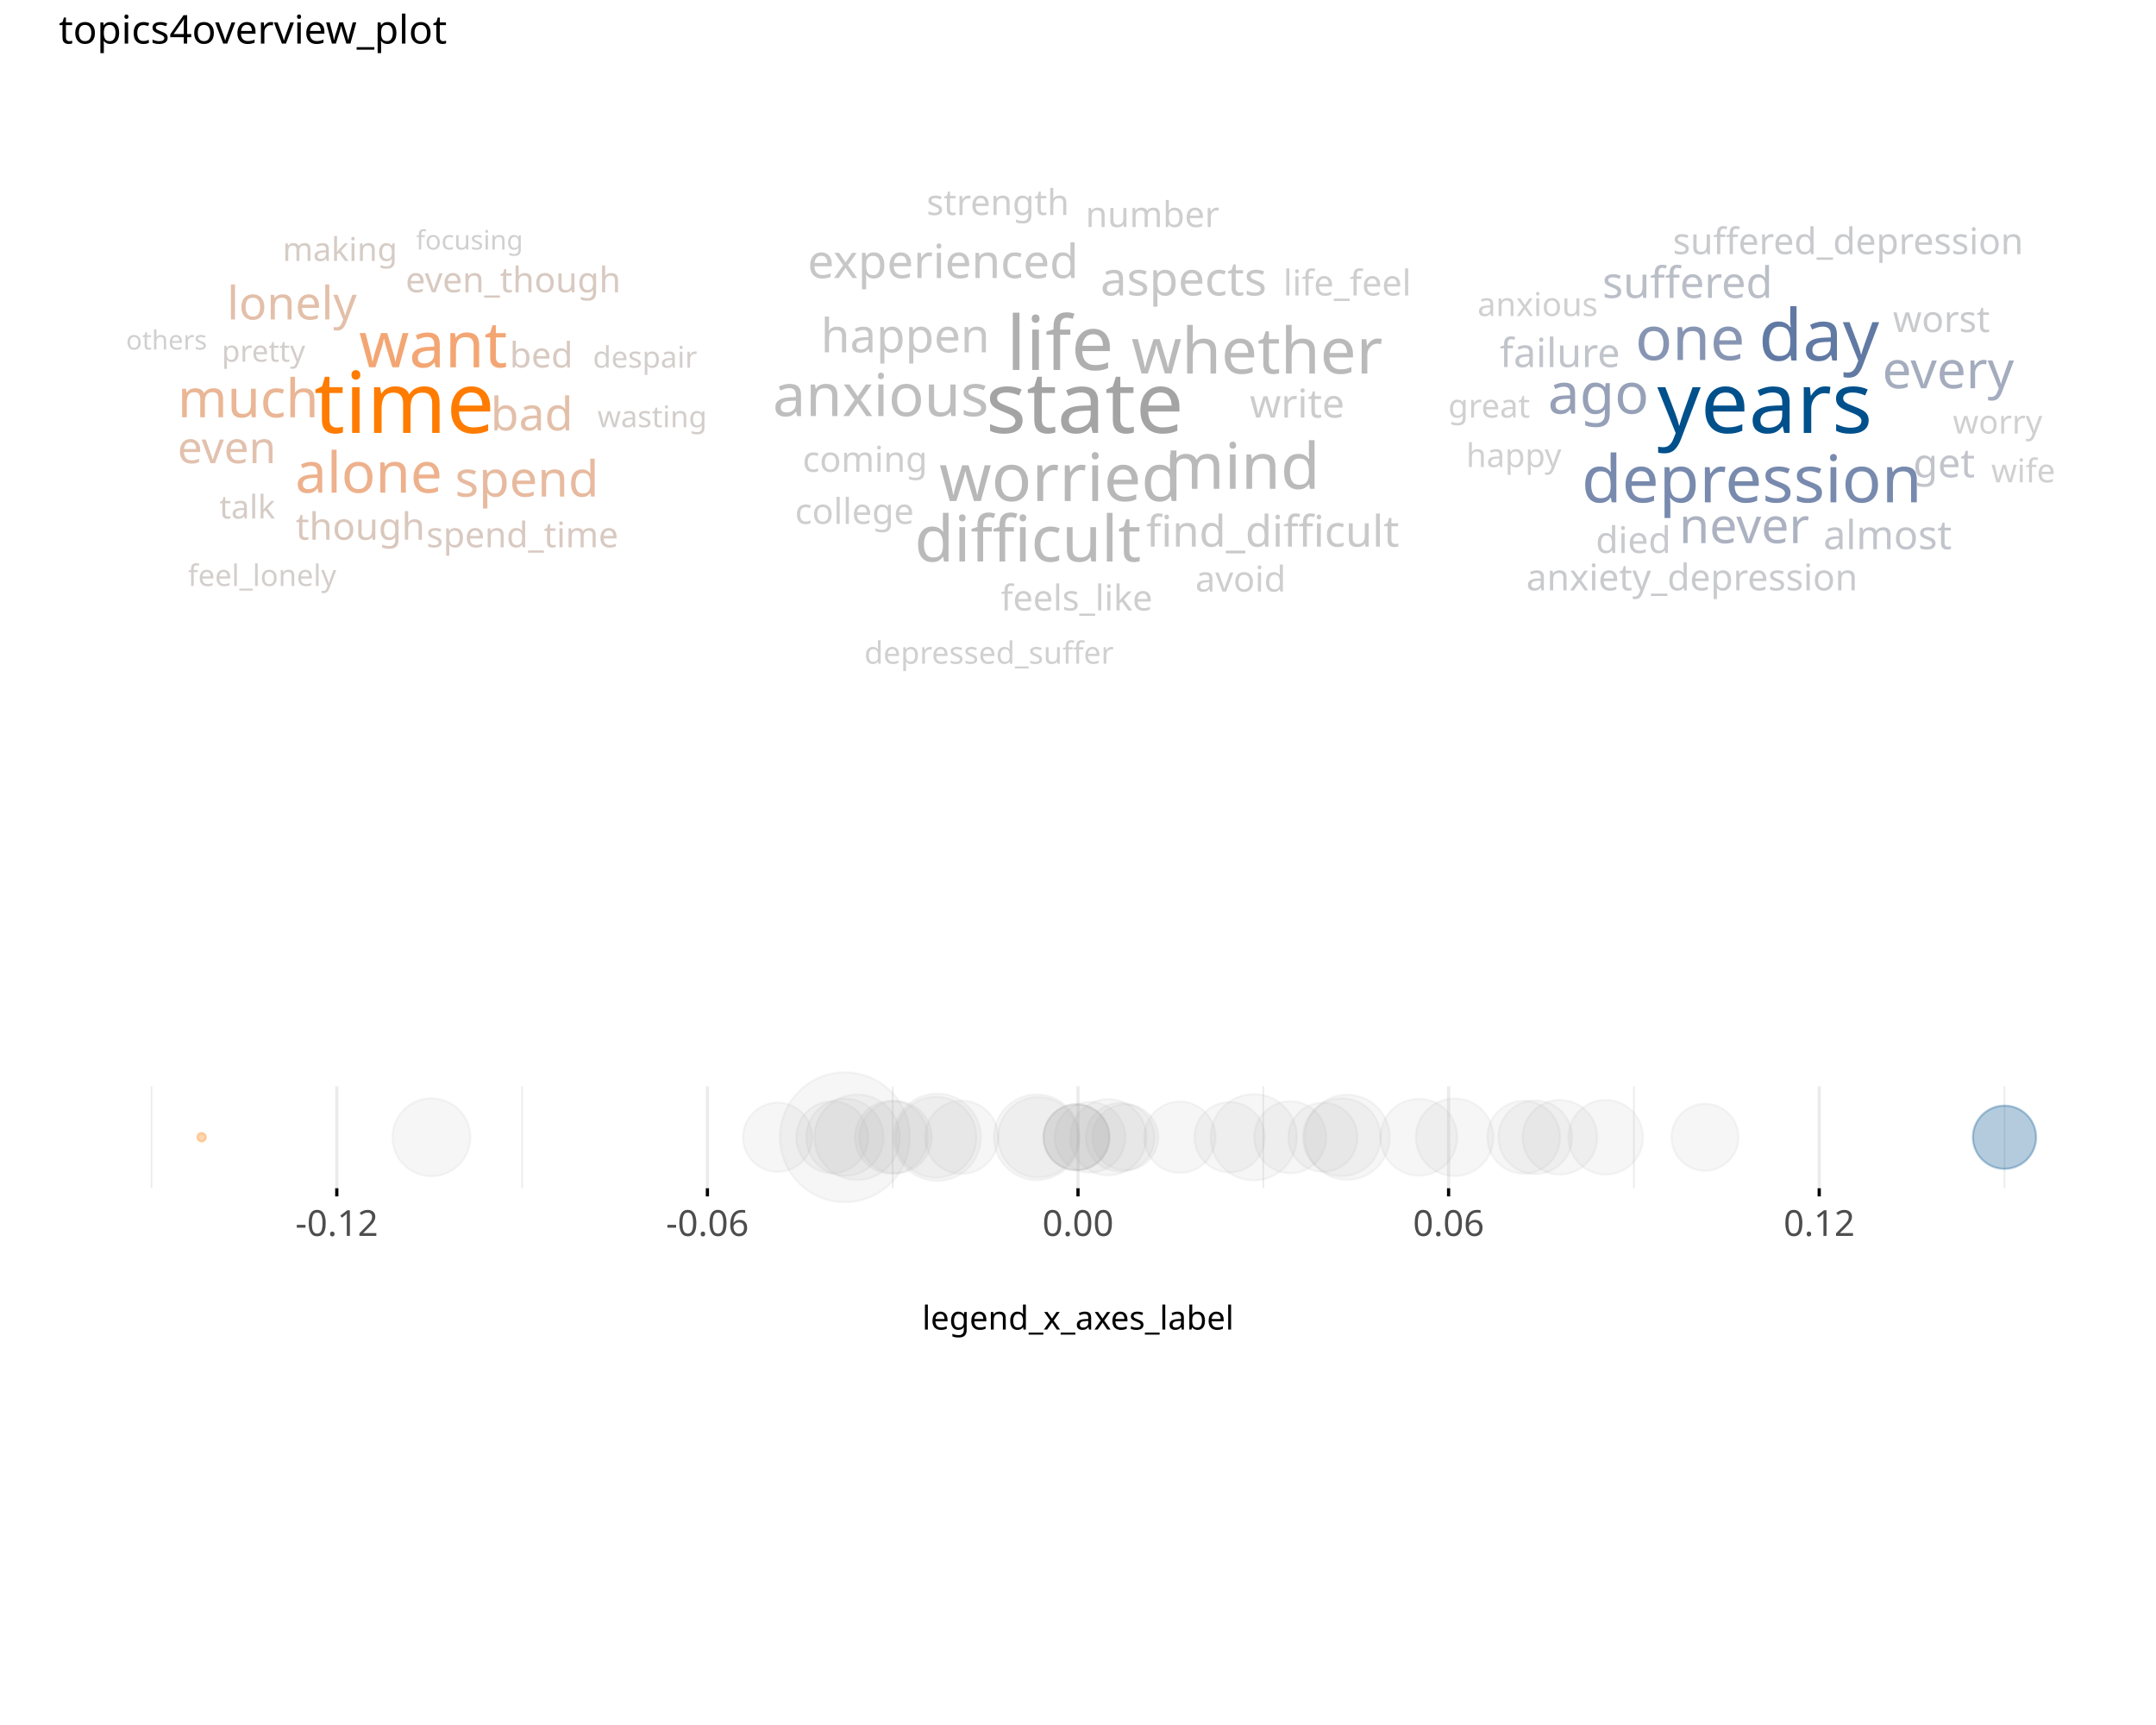
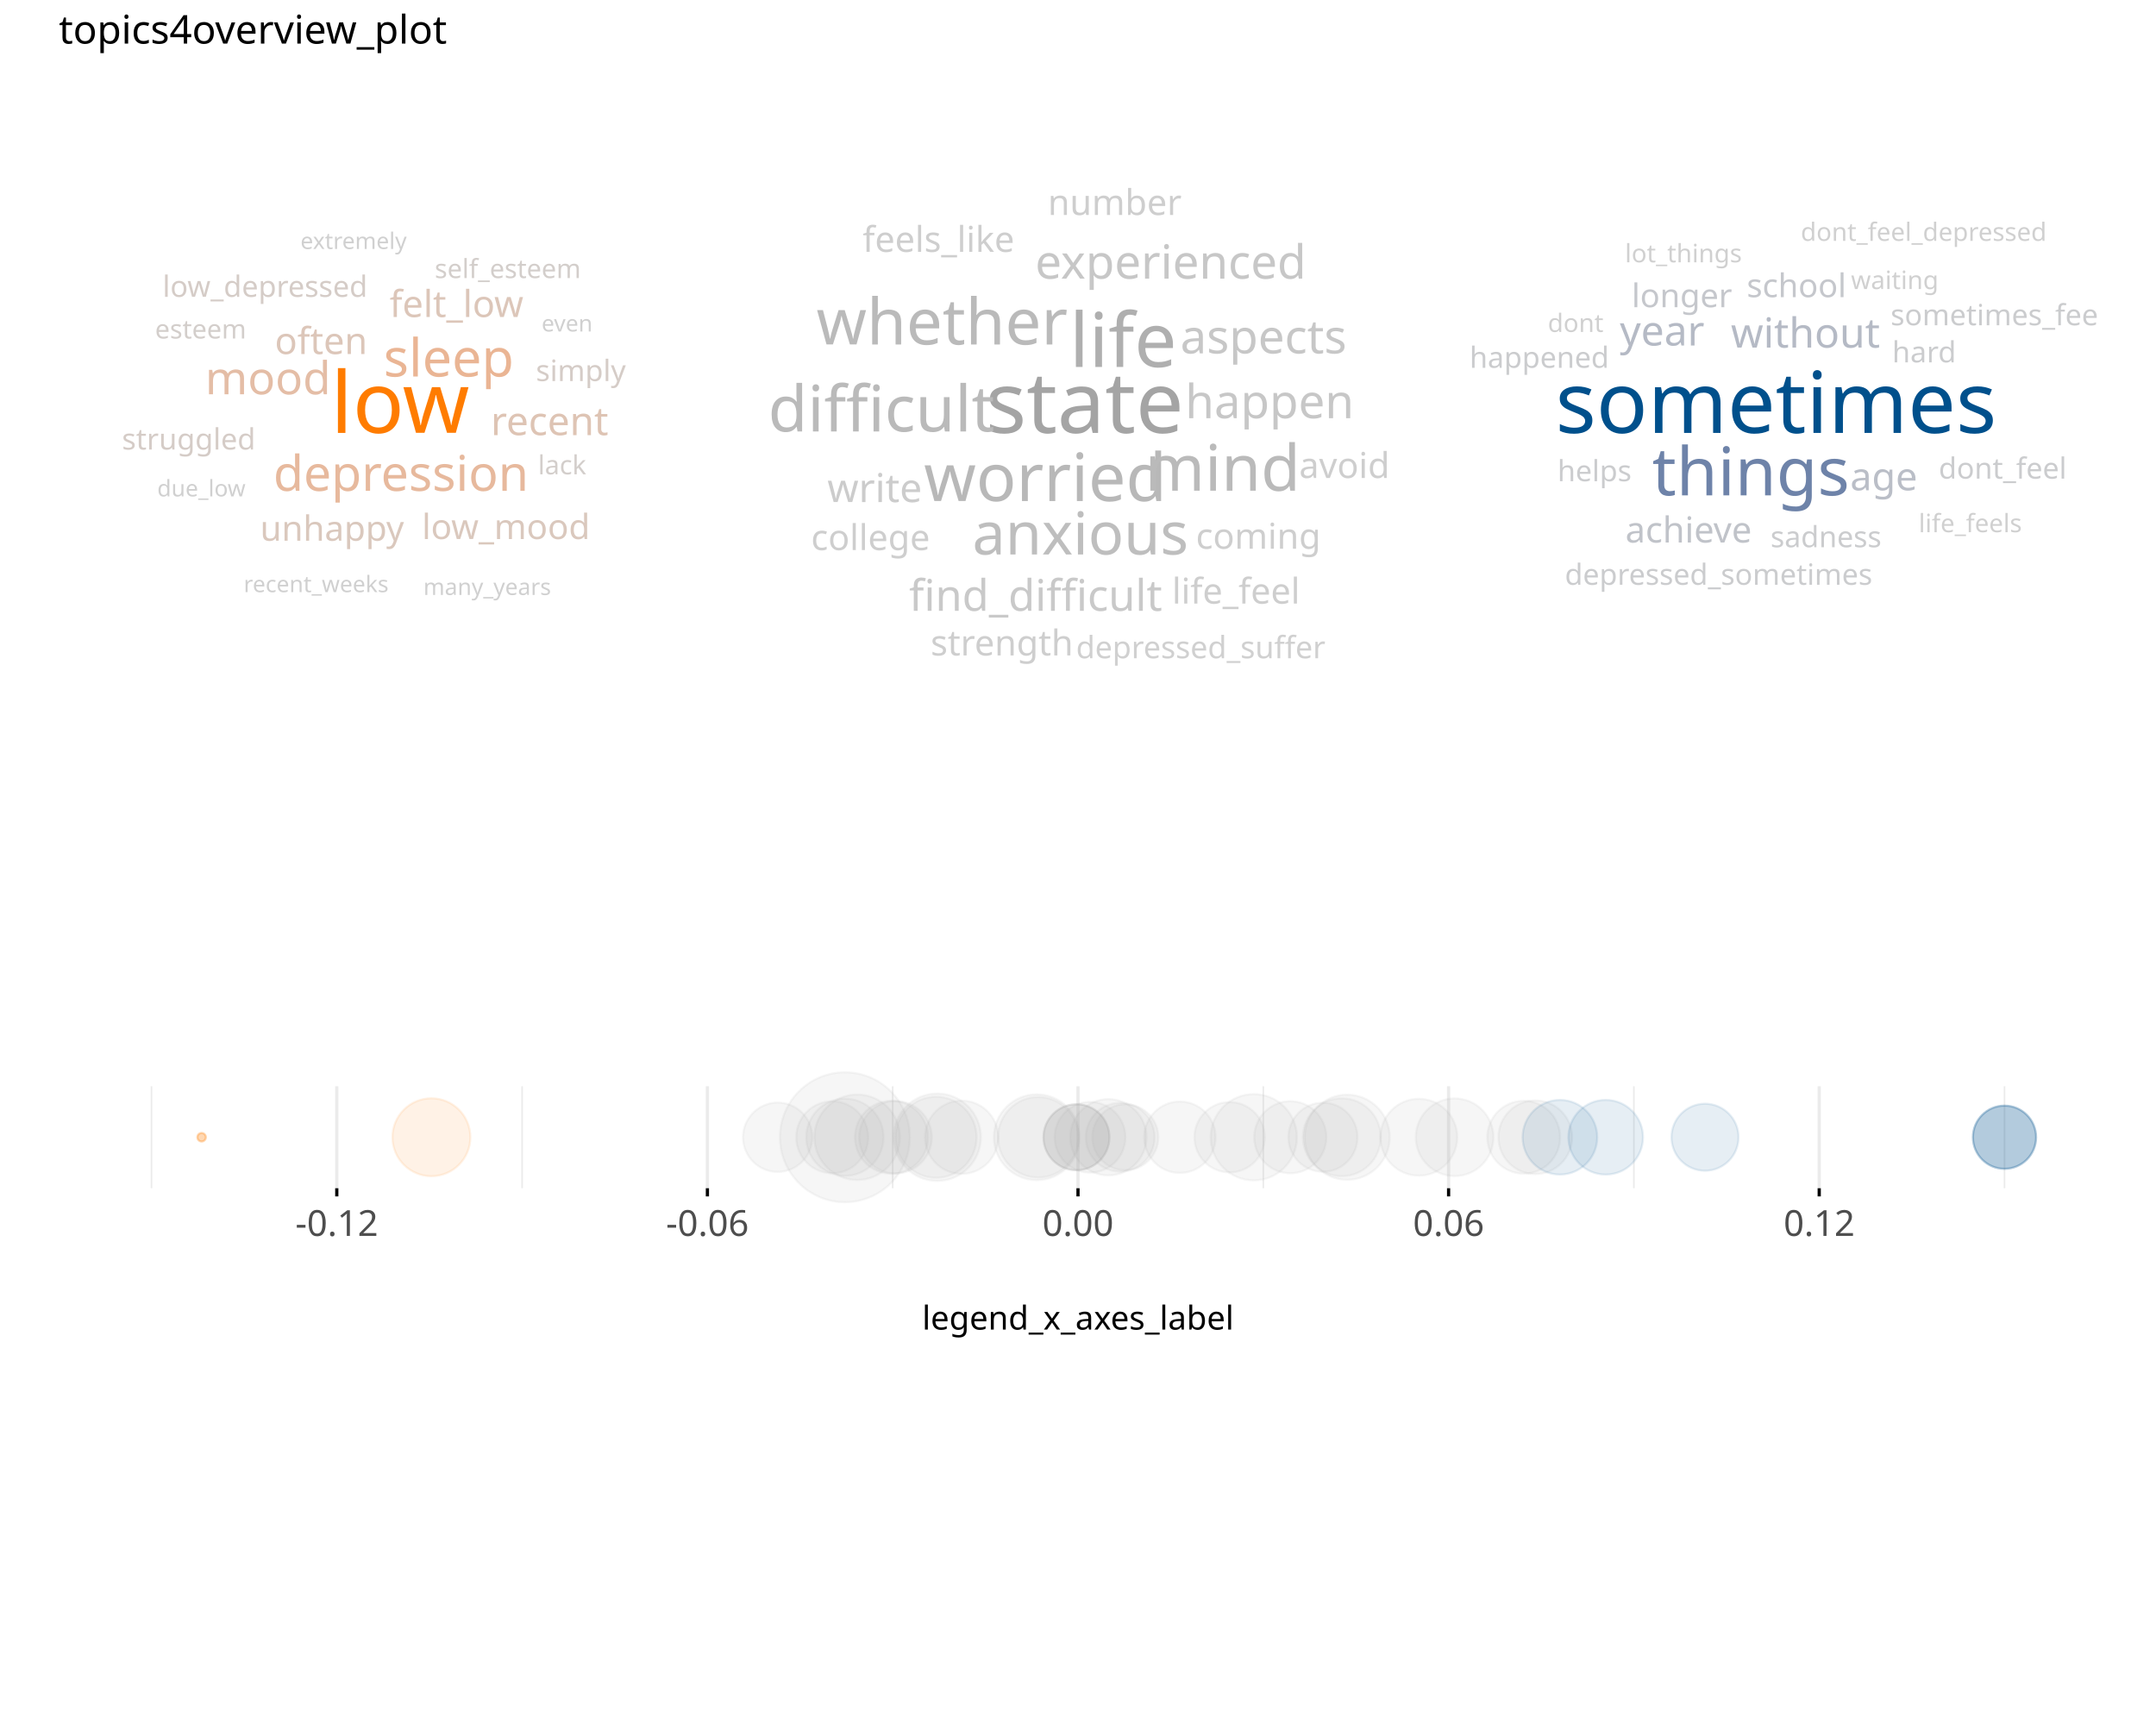
<svg xmlns="http://www.w3.org/2000/svg" class="svglite" data-engine-version="2.0" width="720.00pt" height="576.00pt" viewBox="0 0 720.00 576.00">
  <defs>
    <style type="text/css">
    .svglite line, .svglite polyline, .svglite polygon, .svglite path, .svglite rect, .svglite circle {
      fill: none;
      stroke: #000000;
      stroke-linecap: round;
      stroke-linejoin: round;
      stroke-miterlimit: 10.00;
    }
  </style>
  </defs>
  <rect width="100%" height="100%" style="stroke: none; fill: #FFFFFF;" />
  <defs>
    <clipPath id="cpMC4wMHw3MjAuMDB8MC4wMHw1NzYuMDA=">
      <rect x="0.00" y="0.00" width="720.00" height="576.00" />
    </clipPath>
  </defs>
  <g clip-path="url(#cpMC4wMHw3MjAuMDB8MC4wMHw1NzYuMDA=)">
    <rect x="0.00" y="0.00" width="720.00" height="576.00" style="stroke-width: 1.07; stroke: #FFFFFF; fill: #FFFFFF;" />
  </g>
  <defs>
    <clipPath id="cpMTkuNjV8NzAwLjM1fDI0Ljc4fDQ5Mi42OA==">
      <rect x="19.65" y="24.78" width="680.69" height="467.90" />
    </clipPath>
  </defs>
  <g clip-path="url(#cpMTkuNjV8NzAwLjM1fDI0Ljc4fDQ5Mi42OA==)">
</g>
  <g clip-path="url(#cpMC4wMHw3MjAuMDB8MC4wMHw1NzYuMDA=)">
</g>
  <defs>
    <clipPath id="cpNS40OHw3MTQuNTJ8MjUyLjY0fDU3MC41Mg==">
      <rect x="5.48" y="252.64" width="709.04" height="317.88" />
    </clipPath>
  </defs>
  <g clip-path="url(#cpNS40OHw3MTQuNTJ8MjUyLjY0fDU3MC41Mg==)">
    <rect x="5.48" y="252.64" width="709.04" height="317.88" style="stroke-width: 1.07; stroke: none; fill: #FFFFFF;" />
  </g>
  <g clip-path="url(#cpMC4wMHw3MjAuMDB8MC4wMHw1NzYuMDA=)">
</g>
  <defs>
    <clipPath id="cpMTkuNjV8NzAwLjM1fDI0Ljc4fDI1MC42NA==">
      <rect x="19.65" y="24.78" width="680.69" height="225.87" />
    </clipPath>
  </defs>
  <g clip-path="url(#cpMTkuNjV8NzAwLjM1fDI0Ljc4fDI1MC42NA==)">
</g>
  <g clip-path="url(#cpMC4wMHw3MjAuMDB8MC4wMHw1NzYuMDA=)">
</g>
  <g clip-path="url(#cpMTkuNjV8NzAwLjM1fDI0Ljc4fDI1MC42NA==)">
</g>
  <g clip-path="url(#cpMC4wMHw3MjAuMDB8MC4wMHw1NzYuMDA=)">
</g>
  <defs>
    <clipPath id="cpNS40OHwyNDUuODl8MjIuNzh8MjUyLjY0">
      <rect x="5.48" y="22.78" width="240.41" height="229.85" />
    </clipPath>
  </defs>
  <g clip-path="url(#cpNS40OHwyNDUuODl8MjIuNzh8MjUyLjY0)">
    <rect x="5.48" y="22.78" width="240.41" height="229.85" style="stroke-width: 0.00; stroke: none;" />
  </g>
  <g clip-path="url(#cpMC4wMHw3MjAuMDB8MC4wMHw1NzYuMDA=)">
</g>
  <defs>
    <clipPath id="cpMjQ1Ljg5fDQ3NC4xMXwyMi43OHwyNTIuNjQ=">
      <rect x="245.89" y="22.78" width="228.23" height="229.85" />
    </clipPath>
  </defs>
  <g clip-path="url(#cpMjQ1Ljg5fDQ3NC4xMXwyMi43OHwyNTIuNjQ=)">
    <rect x="245.89" y="22.78" width="228.23" height="229.85" style="stroke-width: 0.00; stroke: none;" />
  </g>
  <g clip-path="url(#cpMC4wMHw3MjAuMDB8MC4wMHw1NzYuMDA=)">
</g>
  <defs>
    <clipPath id="cpNDc0LjExfDcxNC41MnwyMi43OHwyNTIuNjQ=">
      <rect x="474.11" y="22.78" width="240.41" height="229.85" />
    </clipPath>
  </defs>
  <g clip-path="url(#cpNDc0LjExfDcxNC41MnwyMi43OHwyNTIuNjQ=)">
    <rect x="474.11" y="22.78" width="240.41" height="229.85" style="stroke-width: 0.00; stroke: none;" />
  </g>
  <g clip-path="url(#cpMC4wMHw3MjAuMDB8MC4wMHw1NzYuMDA=)">
</g>
  <defs>
    <clipPath id="cpMTkuNjV8MjQzLjg5fDI0Ljc4fDI1MC42NA==">
      <rect x="19.65" y="24.78" width="224.24" height="225.87" />
    </clipPath>
  </defs>
  <g clip-path="url(#cpMTkuNjV8MjQzLjg5fDI0Ljc4fDI1MC42NA==)">
-     <text x="104.89" y="144.55" style="font-size: 28.45px; fill: #FF7C00; font-family: sans;" textLength="53.76px" lengthAdjust="spacingAndGlyphs">time</text>
-     <text x="119.88" y="122.64" style="font-size: 21.31px; fill: #F3A673; font-family: sans;" textLength="45.03px" lengthAdjust="spacingAndGlyphs">want</text>
-     <text x="98.55" y="164.50" style="font-size: 18.86px; fill: #EDB18C; font-family: sans;" textLength="46.14px" lengthAdjust="spacingAndGlyphs">alone</text>
-     <text x="59.30" y="139.34" style="font-size: 17.78px; fill: #EAB695; font-family: sans;" textLength="43.49px" lengthAdjust="spacingAndGlyphs">much</text>
-     <text x="151.93" y="165.81" style="font-size: 16.63px; fill: #E7BA9F; font-family: sans;" textLength="45.32px" lengthAdjust="spacingAndGlyphs">spend</text>
-     <text x="163.79" y="143.70" style="font-size: 15.40px; fill: #E3BFA9; font-family: sans;" textLength="25.69px" lengthAdjust="spacingAndGlyphs">bad</text>
-     <text x="75.81" y="106.68" style="font-size: 15.40px; fill: #E3BFA9; font-family: sans;" textLength="40.23px" lengthAdjust="spacingAndGlyphs">lonely</text>
-     <text x="59.29" y="154.66" style="font-size: 14.74px; fill: #E1C1AE; font-family: sans;" textLength="31.98px" lengthAdjust="spacingAndGlyphs">even</text>
-     <text x="98.73" y="180.24" style="font-size: 12.57px; fill: #DAC7BC; font-family: sans;" textLength="38.46px" lengthAdjust="spacingAndGlyphs">though</text>
-     <text x="170.22" y="122.70" style="font-size: 11.76px; fill: #D8C9C1; font-family: sans;" textLength="19.63px" lengthAdjust="spacingAndGlyphs">bed</text>
-     <text x="135.44" y="97.59" style="font-size: 11.76px; fill: #D8C9C1; font-family: sans;" textLength="68.04px" lengthAdjust="spacingAndGlyphs">even_though</text>
-     <text x="142.38" y="182.74" style="font-size: 11.76px; fill: #D8C9C1; font-family: sans;" textLength="60.83px" lengthAdjust="spacingAndGlyphs">spend_time</text>
-     <text x="73.26" y="173.14" style="font-size: 10.89px; fill: #D5CCC6; font-family: sans;" textLength="16.95px" lengthAdjust="spacingAndGlyphs">talk</text>
-     <text x="94.37" y="87.12" style="font-size: 10.89px; fill: #D5CCC6; font-family: sans;" textLength="35.12px" lengthAdjust="spacingAndGlyphs">making</text>
-     <text x="199.53" y="142.65" style="font-size: 9.94px; fill: #D3CECB; font-family: sans;" textLength="33.72px" lengthAdjust="spacingAndGlyphs">wasting</text>
-     <text x="74.05" y="120.77" style="font-size: 9.94px; fill: #D3CECB; font-family: sans;" textLength="24.88px" lengthAdjust="spacingAndGlyphs">pretty</text>
-     <text x="62.74" y="195.67" style="font-size: 9.94px; fill: #D3CECB; font-family: sans;" textLength="47.55px" lengthAdjust="spacingAndGlyphs">feel_lonely</text>
-     <text x="198.00" y="122.78" style="font-size: 9.94px; fill: #D3CECB; font-family: sans;" textLength="32.62px" lengthAdjust="spacingAndGlyphs">despair</text>
-     <text x="42.09" y="116.71" style="font-size: 8.90px; fill: #D0D0D0; font-family: sans;" textLength="24.73px" lengthAdjust="spacingAndGlyphs">others</text>
-     <text x="138.92" y="83.32" style="font-size: 8.90px; fill: #D0D0D0; font-family: sans;" textLength="33.15px" lengthAdjust="spacingAndGlyphs">focusing</text>
+     <text x="110.43" y="144.55" style="font-size: 28.45px; fill: #FF7C00; font-family: sans;" textLength="42.70px" lengthAdjust="spacingAndGlyphs">low</text>
+     <text x="128.09" y="125.73" style="font-size: 17.56px; fill: #EAB594; font-family: sans;" textLength="42.00px" lengthAdjust="spacingAndGlyphs">sleep</text>
+     <text x="91.27" y="163.90" style="font-size: 16.43px; fill: #E7B99D; font-family: sans;" textLength="80.40px" lengthAdjust="spacingAndGlyphs">depression</text>
+     <text x="68.50" y="131.66" style="font-size: 15.21px; fill: #E4BDA6; font-family: sans;" textLength="38.06px" lengthAdjust="spacingAndGlyphs">mood</text>
+     <text x="163.89" y="145.30" style="font-size: 13.18px; fill: #DEC4B4; font-family: sans;" textLength="36.63px" lengthAdjust="spacingAndGlyphs">recent</text>
+     <text x="91.76" y="118.22" style="font-size: 12.42px; fill: #DCC6B9; font-family: sans;" textLength="27.63px" lengthAdjust="spacingAndGlyphs">often</text>
+     <text x="130.09" y="105.86" style="font-size: 12.42px; fill: #DCC6B9; font-family: sans;" textLength="42.13px" lengthAdjust="spacingAndGlyphs">felt_low</text>
+     <text x="86.86" y="180.56" style="font-size: 11.62px; fill: #DAC8BD; font-family: sans;" textLength="44.60px" lengthAdjust="spacingAndGlyphs">unhappy</text>
+     <text x="140.90" y="180.00" style="font-size: 11.62px; fill: #DAC8BD; font-family: sans;" textLength="52.99px" lengthAdjust="spacingAndGlyphs">low_mood</text>
+     <text x="178.96" y="127.24" style="font-size: 9.83px; fill: #D5CCC7; font-family: sans;" textLength="27.85px" lengthAdjust="spacingAndGlyphs">simply</text>
+     <text x="54.30" y="99.13" style="font-size: 9.83px; fill: #D5CCC7; font-family: sans;" textLength="66.11px" lengthAdjust="spacingAndGlyphs">low_depressed</text>
+     <text x="40.72" y="150.11" style="font-size: 9.83px; fill: #D5CCC7; font-family: sans;" textLength="40.43px" lengthAdjust="spacingAndGlyphs">struggled</text>
+     <text x="179.67" y="158.38" style="font-size: 8.79px; fill: #D3CECB; font-family: sans;" textLength="15.64px" lengthAdjust="spacingAndGlyphs">lack</text>
+     <text x="51.77" y="113.02" style="font-size: 8.79px; fill: #D3CECB; font-family: sans;" textLength="28.84px" lengthAdjust="spacingAndGlyphs">esteem</text>
+     <text x="145.17" y="92.84" style="font-size: 8.79px; fill: #D3CECB; font-family: sans;" textLength="47.41px" lengthAdjust="spacingAndGlyphs">self_esteem</text>
+     <text x="52.51" y="165.75" style="font-size: 7.62px; fill: #D0D0D0; font-family: sans;" textLength="28.37px" lengthAdjust="spacingAndGlyphs">due_low</text>
+     <text x="180.86" y="110.68" style="font-size: 7.62px; fill: #D0D0D0; font-family: sans;" textLength="16.52px" lengthAdjust="spacingAndGlyphs">even</text>
+     <text x="100.33" y="83.14" style="font-size: 7.62px; fill: #D0D0D0; font-family: sans;" textLength="33.02px" lengthAdjust="spacingAndGlyphs">extremely</text>
+     <text x="81.37" y="197.73" style="font-size: 7.62px; fill: #D0D0D0; font-family: sans;" textLength="47.00px" lengthAdjust="spacingAndGlyphs">recent_weeks</text>
+     <text x="141.39" y="198.67" style="font-size: 7.62px; fill: #D0D0D0; font-family: sans;" textLength="41.50px" lengthAdjust="spacingAndGlyphs">many_years</text>
  </g>
  <g clip-path="url(#cpMC4wMHw3MjAuMDB8MC4wMHw1NzYuMDA=)">
</g>
  <defs>
    <clipPath id="cpMjQ3Ljg4fDQ3Mi4xMnwyNC43OHwyNTAuNjQ=">
      <rect x="247.88" y="24.78" width="224.24" height="225.87" />
    </clipPath>
  </defs>
  <g clip-path="url(#cpMjQ3Ljg4fDQ3Mi4xMnwyNC43OHwyNTAuNjQ=)">
    <text x="329.15" y="144.55" style="font-size: 28.45px; fill: #A4A4A4; font-family: sans;" textLength="61.70px" lengthAdjust="spacingAndGlyphs">state</text>
-     <text x="336.09" y="123.54" style="font-size: 25.17px; fill: #AFAFAF; font-family: sans;" textLength="32.17px" lengthAdjust="spacingAndGlyphs">life</text>
-     <text x="313.65" y="167.30" style="font-size: 22.20px; fill: #B8B8B8; font-family: sans;" textLength="72.80px" lengthAdjust="spacingAndGlyphs">worried</text>
-     <text x="377.82" y="124.73" style="font-size: 21.39px; fill: #BABABA; font-family: sans;" textLength="76.12px" lengthAdjust="spacingAndGlyphs">whether</text>
-     <text x="388.92" y="163.23" style="font-size: 21.39px; fill: #BABABA; font-family: sans;" textLength="46.38px" lengthAdjust="spacingAndGlyphs">mind</text>
-     <text x="305.43" y="187.49" style="font-size: 21.39px; fill: #BABABA; font-family: sans;" textLength="66.58px" lengthAdjust="spacingAndGlyphs">difficult</text>
-     <text x="258.03" y="138.93" style="font-size: 19.68px; fill: #BEBEBE; font-family: sans;" textLength="67.85px" lengthAdjust="spacingAndGlyphs">anxious</text>
-     <text x="274.13" y="117.63" style="font-size: 15.70px; fill: #C7C7C7; font-family: sans;" textLength="52.41px" lengthAdjust="spacingAndGlyphs">happen</text>
-     <text x="367.49" y="98.65" style="font-size: 15.70px; fill: #C7C7C7; font-family: sans;" textLength="54.14px" lengthAdjust="spacingAndGlyphs">aspects</text>
-     <text x="269.69" y="92.85" style="font-size: 15.70px; fill: #C7C7C7; font-family: sans;" textLength="85.58px" lengthAdjust="spacingAndGlyphs">experienced</text>
-     <text x="382.74" y="182.54" style="font-size: 14.54px; fill: #C9C9C9; font-family: sans;" textLength="76.79px" lengthAdjust="spacingAndGlyphs">find_difficult</text>
-     <text x="417.37" y="139.44" style="font-size: 13.28px; fill: #CCCCCC; font-family: sans;" textLength="28.03px" lengthAdjust="spacingAndGlyphs">write</text>
-     <text x="268.02" y="157.54" style="font-size: 11.88px; fill: #CECECE; font-family: sans;" textLength="38.30px" lengthAdjust="spacingAndGlyphs">coming</text>
-     <text x="334.20" y="203.83" style="font-size: 11.88px; fill: #CECECE; font-family: sans;" textLength="49.52px" lengthAdjust="spacingAndGlyphs">feels_like</text>
-     <text x="265.48" y="174.92" style="font-size: 11.88px; fill: #CECECE; font-family: sans;" textLength="37.64px" lengthAdjust="spacingAndGlyphs">college</text>
-     <text x="362.51" y="75.81" style="font-size: 11.88px; fill: #CECECE; font-family: sans;" textLength="40.28px" lengthAdjust="spacingAndGlyphs">number</text>
-     <text x="399.18" y="197.53" style="font-size: 11.88px; fill: #CECECE; font-family: sans;" textLength="28.40px" lengthAdjust="spacingAndGlyphs">avoid</text>
-     <text x="428.53" y="98.66" style="font-size: 11.88px; fill: #CECECE; font-family: sans;" textLength="40.94px" lengthAdjust="spacingAndGlyphs">life_feel</text>
-     <text x="309.43" y="71.78" style="font-size: 11.88px; fill: #CECECE; font-family: sans;" textLength="42.92px" lengthAdjust="spacingAndGlyphs">strength</text>
-     <text x="288.64" y="221.63" style="font-size: 10.29px; fill: #D0D0D0; font-family: sans;" textLength="79.53px" lengthAdjust="spacingAndGlyphs">depressed_suffer</text>
+     <text x="357.16" y="122.53" style="font-size: 25.17px; fill: #AFAFAF; font-family: sans;" textLength="32.17px" lengthAdjust="spacingAndGlyphs">life</text>
+     <text x="308.52" y="167.31" style="font-size: 22.20px; fill: #B8B8B8; font-family: sans;" textLength="72.80px" lengthAdjust="spacingAndGlyphs">worried</text>
+     <text x="272.64" y="115.03" style="font-size: 21.39px; fill: #BABABA; font-family: sans;" textLength="76.12px" lengthAdjust="spacingAndGlyphs">whether</text>
+     <text x="382.36" y="163.86" style="font-size: 21.39px; fill: #BABABA; font-family: sans;" textLength="46.38px" lengthAdjust="spacingAndGlyphs">mind</text>
+     <text x="256.52" y="144.08" style="font-size: 21.39px; fill: #BABABA; font-family: sans;" textLength="66.58px" lengthAdjust="spacingAndGlyphs">difficult</text>
+     <text x="324.70" y="185.14" style="font-size: 19.68px; fill: #BEBEBE; font-family: sans;" textLength="67.85px" lengthAdjust="spacingAndGlyphs">anxious</text>
+     <text x="395.79" y="139.64" style="font-size: 15.70px; fill: #C7C7C7; font-family: sans;" textLength="52.41px" lengthAdjust="spacingAndGlyphs">happen</text>
+     <text x="394.16" y="118.00" style="font-size: 15.70px; fill: #C7C7C7; font-family: sans;" textLength="54.14px" lengthAdjust="spacingAndGlyphs">aspects</text>
+     <text x="345.70" y="93.05" style="font-size: 15.70px; fill: #C7C7C7; font-family: sans;" textLength="85.58px" lengthAdjust="spacingAndGlyphs">experienced</text>
+     <text x="303.58" y="203.97" style="font-size: 14.54px; fill: #C9C9C9; font-family: sans;" textLength="76.79px" lengthAdjust="spacingAndGlyphs">find_difficult</text>
+     <text x="276.30" y="167.65" style="font-size: 13.28px; fill: #CCCCCC; font-family: sans;" textLength="28.03px" lengthAdjust="spacingAndGlyphs">write</text>
+     <text x="399.37" y="183.23" style="font-size: 11.88px; fill: #CECECE; font-family: sans;" textLength="38.30px" lengthAdjust="spacingAndGlyphs">coming</text>
+     <text x="288.08" y="84.10" style="font-size: 11.88px; fill: #CECECE; font-family: sans;" textLength="49.52px" lengthAdjust="spacingAndGlyphs">feels_like</text>
+     <text x="270.85" y="183.67" style="font-size: 11.88px; fill: #CECECE; font-family: sans;" textLength="37.64px" lengthAdjust="spacingAndGlyphs">college</text>
+     <text x="349.92" y="71.78" style="font-size: 11.88px; fill: #CECECE; font-family: sans;" textLength="40.28px" lengthAdjust="spacingAndGlyphs">number</text>
+     <text x="433.84" y="159.60" style="font-size: 11.88px; fill: #CECECE; font-family: sans;" textLength="28.40px" lengthAdjust="spacingAndGlyphs">avoid</text>
+     <text x="391.39" y="201.55" style="font-size: 11.88px; fill: #CECECE; font-family: sans;" textLength="40.94px" lengthAdjust="spacingAndGlyphs">life_feel</text>
+     <text x="310.78" y="218.86" style="font-size: 11.88px; fill: #CECECE; font-family: sans;" textLength="42.92px" lengthAdjust="spacingAndGlyphs">strength</text>
+     <text x="359.35" y="219.80" style="font-size: 10.29px; fill: #D0D0D0; font-family: sans;" textLength="79.53px" lengthAdjust="spacingAndGlyphs">depressed_suffer</text>
  </g>
  <g clip-path="url(#cpMC4wMHw3MjAuMDB8MC4wMHw1NzYuMDA=)">
</g>
  <defs>
    <clipPath id="cpNDc2LjExfDcwMC4zNXwyNC43OHwyNTAuNjQ=">
      <rect x="476.11" y="24.78" width="224.24" height="225.87" />
    </clipPath>
  </defs>
  <g clip-path="url(#cpNDc2LjExfDcwMC4zNXwyNC43OHwyNTAuNjQ=)">
-     <text x="553.43" y="144.55" style="font-size: 28.45px; fill: #00508C; font-family: sans;" textLength="69.60px" lengthAdjust="spacingAndGlyphs">years</text>
-     <text x="587.31" y="120.38" style="font-size: 23.87px; fill: #617AA4; font-family: sans;" textLength="38.50px" lengthAdjust="spacingAndGlyphs">day</text>
-     <text x="528.18" y="167.73" style="font-size: 21.91px; fill: #788AAD; font-family: sans;" textLength="107.18px" lengthAdjust="spacingAndGlyphs">depression</text>
-     <text x="546.09" y="120.21" style="font-size: 20.49px; fill: #8795B3; font-family: sans;" textLength="34.19px" lengthAdjust="spacingAndGlyphs">one</text>
-     <text x="516.89" y="138.11" style="font-size: 18.97px; fill: #96A1B8; font-family: sans;" textLength="31.66px" lengthAdjust="spacingAndGlyphs">ago</text>
-     <text x="628.59" y="129.64" style="font-size: 17.32px; fill: #A4ACBE; font-family: sans;" textLength="42.37px" lengthAdjust="spacingAndGlyphs">every</text>
-     <text x="560.74" y="181.34" style="font-size: 16.43px; fill: #ACB2C1; font-family: sans;" textLength="41.12px" lengthAdjust="spacingAndGlyphs">never</text>
-     <text x="535.12" y="99.48" style="font-size: 14.50px; fill: #BABEC7; font-family: sans;" textLength="52.38px" lengthAdjust="spacingAndGlyphs">suffered</text>
-     <text x="638.90" y="159.38" style="font-size: 13.42px; fill: #C1C4CA; font-family: sans;" textLength="18.66px" lengthAdjust="spacingAndGlyphs">get</text>
-     <text x="500.83" y="122.57" style="font-size: 13.42px; fill: #C1C4CA; font-family: sans;" textLength="36.55px" lengthAdjust="spacingAndGlyphs">failure</text>
-     <text x="608.89" y="183.38" style="font-size: 13.42px; fill: #C1C4CA; font-family: sans;" textLength="39.54px" lengthAdjust="spacingAndGlyphs">almost</text>
-     <text x="509.70" y="197.12" style="font-size: 12.25px; fill: #C9CACD; font-family: sans;" textLength="105.61px" lengthAdjust="spacingAndGlyphs">anxiety_depression</text>
-     <text x="558.65" y="84.86" style="font-size: 12.25px; fill: #C9CACD; font-family: sans;" textLength="111.06px" lengthAdjust="spacingAndGlyphs">suffered_depression</text>
-     <text x="632.13" y="110.88" style="font-size: 12.25px; fill: #C9CACD; font-family: sans;" textLength="29.28px" lengthAdjust="spacingAndGlyphs">worst</text>
-     <text x="532.90" y="184.65" style="font-size: 12.25px; fill: #C9CACD; font-family: sans;" textLength="23.17px" lengthAdjust="spacingAndGlyphs">died</text>
-     <text x="652.14" y="144.77" style="font-size: 10.96px; fill: #D0D0D0; font-family: sans;" textLength="26.80px" lengthAdjust="spacingAndGlyphs">worry</text>
-     <text x="493.40" y="105.52" style="font-size: 10.96px; fill: #D0D0D0; font-family: sans;" textLength="37.80px" lengthAdjust="spacingAndGlyphs">anxious</text>
-     <text x="483.63" y="139.43" style="font-size: 10.96px; fill: #D0D0D0; font-family: sans;" textLength="24.99px" lengthAdjust="spacingAndGlyphs">great</text>
-     <text x="489.64" y="155.95" style="font-size: 10.96px; fill: #D0D0D0; font-family: sans;" textLength="29.88px" lengthAdjust="spacingAndGlyphs">happy</text>
-     <text x="664.98" y="161.06" style="font-size: 10.96px; fill: #D0D0D0; font-family: sans;" textLength="19.50px" lengthAdjust="spacingAndGlyphs">wife</text>
+     <text x="519.43" y="144.55" style="font-size: 28.45px; fill: #00508C; font-family: sans;" textLength="137.60px" lengthAdjust="spacingAndGlyphs">sometimes</text>
+     <text x="551.73" y="165.40" style="font-size: 22.36px; fill: #6E83A9; font-family: sans;" textLength="59.68px" lengthAdjust="spacingAndGlyphs">things</text>
+     <text x="578.02" y="116.07" style="font-size: 13.81px; fill: #B5BAC5; font-family: sans;" textLength="43.75px" lengthAdjust="spacingAndGlyphs">without</text>
+     <text x="540.93" y="115.37" style="font-size: 13.81px; fill: #B5BAC5; font-family: sans;" textLength="26.87px" lengthAdjust="spacingAndGlyphs">year</text>
+     <text x="617.86" y="163.72" style="font-size: 12.92px; fill: #BABEC7; font-family: sans;" textLength="21.55px" lengthAdjust="spacingAndGlyphs">age</text>
+     <text x="542.78" y="181.15" style="font-size: 11.96px; fill: #C0C3C9; font-family: sans;" textLength="41.24px" lengthAdjust="spacingAndGlyphs">achieve</text>
+     <text x="583.33" y="99.23" style="font-size: 10.92px; fill: #C5C7CC; font-family: sans;" textLength="31.58px" lengthAdjust="spacingAndGlyphs">school</text>
+     <text x="544.90" y="102.58" style="font-size: 10.92px; fill: #C5C7CC; font-family: sans;" textLength="30.36px" lengthAdjust="spacingAndGlyphs">longer</text>
+     <text x="631.89" y="121.01" style="font-size: 9.77px; fill: #CBCCCE; font-family: sans;" textLength="19.56px" lengthAdjust="spacingAndGlyphs">hard</text>
+     <text x="520.12" y="160.69" style="font-size: 9.77px; fill: #CBCCCE; font-family: sans;" textLength="23.36px" lengthAdjust="spacingAndGlyphs">helps</text>
+     <text x="522.59" y="195.27" style="font-size: 9.77px; fill: #CBCCCE; font-family: sans;" textLength="98.32px" lengthAdjust="spacingAndGlyphs">depressed_sometimes</text>
+     <text x="591.26" y="182.73" style="font-size: 9.77px; fill: #CBCCCE; font-family: sans;" textLength="36.40px" lengthAdjust="spacingAndGlyphs">sadness</text>
+     <text x="490.76" y="122.81" style="font-size: 9.77px; fill: #CBCCCE; font-family: sans;" textLength="43.47px" lengthAdjust="spacingAndGlyphs">happened</text>
+     <text x="631.37" y="108.62" style="font-size: 9.77px; fill: #CBCCCE; font-family: sans;" textLength="68.43px" lengthAdjust="spacingAndGlyphs">sometimes_feel</text>
+     <text x="647.44" y="159.82" style="font-size: 9.77px; fill: #CBCCCE; font-family: sans;" textLength="40.20px" lengthAdjust="spacingAndGlyphs">dont_feel</text>
+     <text x="618.14" y="96.53" style="font-size: 8.46px; fill: #D0D0D0; font-family: sans;" textLength="26.35px" lengthAdjust="spacingAndGlyphs">waiting</text>
+     <text x="542.66" y="87.59" style="font-size: 8.46px; fill: #D0D0D0; font-family: sans;" textLength="36.24px" lengthAdjust="spacingAndGlyphs">lot_things</text>
+     <text x="516.89" y="110.84" style="font-size: 8.46px; fill: #D0D0D0; font-family: sans;" textLength="16.48px" lengthAdjust="spacingAndGlyphs">dont</text>
+     <text x="640.74" y="177.71" style="font-size: 8.46px; fill: #D0D0D0; font-family: sans;" textLength="33.41px" lengthAdjust="spacingAndGlyphs">life_feels</text>
+     <text x="601.37" y="80.43" style="font-size: 8.46px; fill: #D0D0D0; font-family: sans;" textLength="79.08px" lengthAdjust="spacingAndGlyphs">dont_feel_depressed</text>
  </g>
  <g clip-path="url(#cpMC4wMHw3MjAuMDB8MC4wMHw1NzYuMDA=)">
    <polyline points="50.59,396.76 50.59,362.73 " style="stroke-width: 0.53; stroke: #EBEBEB; stroke-linecap: butt;" />
    <polyline points="174.36,396.76 174.36,362.73 " style="stroke-width: 0.53; stroke: #EBEBEB; stroke-linecap: butt;" />
    <polyline points="298.12,396.76 298.12,362.73 " style="stroke-width: 0.53; stroke: #EBEBEB; stroke-linecap: butt;" />
    <polyline points="421.88,396.76 421.88,362.73 " style="stroke-width: 0.53; stroke: #EBEBEB; stroke-linecap: butt;" />
    <polyline points="545.64,396.76 545.64,362.73 " style="stroke-width: 0.53; stroke: #EBEBEB; stroke-linecap: butt;" />
    <polyline points="669.41,396.76 669.41,362.73 " style="stroke-width: 0.53; stroke: #EBEBEB; stroke-linecap: butt;" />
    <polyline points="112.47,396.76 112.47,362.73 " style="stroke-width: 1.07; stroke: #EBEBEB; stroke-linecap: butt;" />
    <polyline points="236.24,396.76 236.24,362.73 " style="stroke-width: 1.07; stroke: #EBEBEB; stroke-linecap: butt;" />
    <polyline points="360.00,396.76 360.00,362.73 " style="stroke-width: 1.07; stroke: #EBEBEB; stroke-linecap: butt;" />
    <polyline points="483.76,396.76 483.76,362.73 " style="stroke-width: 1.07; stroke: #EBEBEB; stroke-linecap: butt;" />
    <polyline points="607.53,396.76 607.53,362.73 " style="stroke-width: 1.07; stroke: #EBEBEB; stroke-linecap: butt;" />
+     <circle cx="144.07" cy="379.74" r="13.01" style="stroke-width: 0.71; stroke: #FF7C00; stroke-opacity: 0.10; fill: #FF7C00; fill-opacity: 0.10;" />
    <circle cx="374.10" cy="379.74" r="11.49" style="stroke-width: 0.71; stroke: #A4A4A4; stroke-opacity: 0.10; fill: #A4A4A4; fill-opacity: 0.10;" />
    <circle cx="282.16" cy="379.74" r="21.69" style="stroke-width: 0.71; stroke: #A4A4A4; stroke-opacity: 0.10; fill: #A4A4A4; fill-opacity: 0.10;" />
    <circle cx="473.82" cy="379.74" r="12.83" style="stroke-width: 0.71; stroke: #A4A4A4; stroke-opacity: 0.10; fill: #A4A4A4; fill-opacity: 0.10;" />
    <circle cx="418.71" cy="379.74" r="14.40" style="stroke-width: 0.71; stroke: #A4A4A4; stroke-opacity: 0.10; fill: #A4A4A4; fill-opacity: 0.10;" />
    <circle cx="485.78" cy="379.74" r="12.96" style="stroke-width: 0.71; stroke: #A4A4A4; stroke-opacity: 0.10; fill: #A4A4A4; fill-opacity: 0.10;" />
-     <circle cx="569.39" cy="379.74" r="11.19" style="stroke-width: 0.71; stroke: #A4A4A4; stroke-opacity: 0.10; fill: #A4A4A4; fill-opacity: 0.10;" />
    <circle cx="449.88" cy="379.74" r="14.21" style="stroke-width: 0.71; stroke: #A4A4A4; stroke-opacity: 0.10; fill: #A4A4A4; fill-opacity: 0.10;" />
    <circle cx="441.80" cy="379.74" r="11.53" style="stroke-width: 0.71; stroke: #A4A4A4; stroke-opacity: 0.10; fill: #A4A4A4; fill-opacity: 0.10;" />
    <circle cx="297.72" cy="379.74" r="12.20" style="stroke-width: 0.71; stroke: #A4A4A4; stroke-opacity: 0.10; fill: #A4A4A4; fill-opacity: 0.10;" />
    <circle cx="286.27" cy="379.74" r="14.27" style="stroke-width: 0.71; stroke: #A4A4A4; stroke-opacity: 0.10; fill: #A4A4A4; fill-opacity: 0.10;" />
    <circle cx="299.04" cy="379.74" r="12.11" style="stroke-width: 0.71; stroke: #A4A4A4; stroke-opacity: 0.10; fill: #A4A4A4; fill-opacity: 0.10;" />
    <circle cx="370.14" cy="379.74" r="12.73" style="stroke-width: 0.71; stroke: #A4A4A4; stroke-opacity: 0.10; fill: #A4A4A4; fill-opacity: 0.10;" />
    <circle cx="312.59" cy="379.74" r="13.54" style="stroke-width: 0.71; stroke: #A4A4A4; stroke-opacity: 0.10; fill: #A4A4A4; fill-opacity: 0.10;" />
    <circle cx="364.01" cy="379.74" r="11.81" style="stroke-width: 0.71; stroke: #A4A4A4; stroke-opacity: 0.10; fill: #A4A4A4; fill-opacity: 0.10;" />
-     <circle cx="144.07" cy="379.74" r="13.01" style="stroke-width: 0.71; stroke: #A4A4A4; stroke-opacity: 0.10; fill: #A4A4A4; fill-opacity: 0.10;" />
    <circle cx="512.71" cy="379.74" r="12.30" style="stroke-width: 0.71; stroke: #A4A4A4; stroke-opacity: 0.10; fill: #A4A4A4; fill-opacity: 0.10;" />
    <circle cx="346.72" cy="379.74" r="13.45" style="stroke-width: 0.71; stroke: #A4A4A4; stroke-opacity: 0.10; fill: #A4A4A4; fill-opacity: 0.10;" />
    <circle cx="430.89" cy="379.74" r="12.03" style="stroke-width: 0.71; stroke: #A4A4A4; stroke-opacity: 0.10; fill: #A4A4A4; fill-opacity: 0.10;" />
    <circle cx="394.02" cy="379.74" r="11.92" style="stroke-width: 0.71; stroke: #A4A4A4; stroke-opacity: 0.10; fill: #A4A4A4; fill-opacity: 0.10;" />
-     <circle cx="520.94" cy="379.74" r="12.46" style="stroke-width: 0.71; stroke: #A4A4A4; stroke-opacity: 0.10; fill: #A4A4A4; fill-opacity: 0.10;" />
    <circle cx="508.85" cy="379.74" r="12.16" style="stroke-width: 0.71; stroke: #A4A4A4; stroke-opacity: 0.10; fill: #A4A4A4; fill-opacity: 0.10;" />
    <circle cx="312.97" cy="379.74" r="14.59" style="stroke-width: 0.71; stroke: #A4A4A4; stroke-opacity: 0.10; fill: #A4A4A4; fill-opacity: 0.10;" />
    <circle cx="410.64" cy="379.74" r="11.74" style="stroke-width: 0.71; stroke: #A4A4A4; stroke-opacity: 0.10; fill: #A4A4A4; fill-opacity: 0.10;" />
    <circle cx="282.16" cy="379.74" r="12.90" style="stroke-width: 0.71; stroke: #A4A4A4; stroke-opacity: 0.10; fill: #A4A4A4; fill-opacity: 0.10;" />
    <circle cx="375.79" cy="379.74" r="11.02" style="stroke-width: 0.71; stroke: #A4A4A4; stroke-opacity: 0.10; fill: #A4A4A4; fill-opacity: 0.10;" />
    <circle cx="277.93" cy="379.74" r="12.02" style="stroke-width: 0.71; stroke: #A4A4A4; stroke-opacity: 0.10; fill: #A4A4A4; fill-opacity: 0.10;" />
    <circle cx="346.24" cy="379.74" r="14.32" style="stroke-width: 0.71; stroke: #A4A4A4; stroke-opacity: 0.10; fill: #A4A4A4; fill-opacity: 0.10;" />
    <circle cx="259.70" cy="379.74" r="11.57" style="stroke-width: 0.71; stroke: #A4A4A4; stroke-opacity: 0.10; fill: #A4A4A4; fill-opacity: 0.10;" />
-     <circle cx="536.22" cy="379.74" r="12.46" style="stroke-width: 0.71; stroke: #A4A4A4; stroke-opacity: 0.10; fill: #A4A4A4; fill-opacity: 0.10;" />
    <circle cx="448.11" cy="379.74" r="13.00" style="stroke-width: 0.71; stroke: #A4A4A4; stroke-opacity: 0.10; fill: #A4A4A4; fill-opacity: 0.10;" />
    <circle cx="321.14" cy="379.74" r="12.23" style="stroke-width: 0.71; stroke: #A4A4A4; stroke-opacity: 0.10; fill: #A4A4A4; fill-opacity: 0.10;" />
+     <circle cx="569.39" cy="379.74" r="11.19" style="stroke-width: 0.71; stroke: #00508C; stroke-opacity: 0.10; fill: #00508C; fill-opacity: 0.10;" />
+     <circle cx="520.94" cy="379.74" r="12.46" style="stroke-width: 0.71; stroke: #00508C; stroke-opacity: 0.10; fill: #00508C; fill-opacity: 0.10;" />
+     <circle cx="536.22" cy="379.74" r="12.46" style="stroke-width: 0.71; stroke: #00508C; stroke-opacity: 0.10; fill: #00508C; fill-opacity: 0.10;" />
    <circle cx="67.33" cy="379.74" r="1.42" style="stroke-width: 0.71; stroke: #FF7C00; stroke-opacity: 0.30; fill: #FF7C00; fill-opacity: 0.30;" />
    <circle cx="359.49" cy="379.74" r="11.02" style="stroke-width: 0.71; stroke: #A4A4A4; stroke-opacity: 0.30; fill: #A4A4A4; fill-opacity: 0.30;" />
    <circle cx="669.41" cy="379.74" r="10.55" style="stroke-width: 0.71; stroke: #00508C; stroke-opacity: 0.30; fill: #00508C; fill-opacity: 0.30;" />
    <polyline points="112.47,399.50 112.47,396.76 " style="stroke-width: 1.07; stroke-linecap: butt;" />
    <polyline points="236.24,399.50 236.24,396.76 " style="stroke-width: 1.07; stroke-linecap: butt;" />
    <polyline points="360.00,399.50 360.00,396.76 " style="stroke-width: 1.07; stroke-linecap: butt;" />
    <polyline points="483.76,399.50 483.76,396.76 " style="stroke-width: 1.07; stroke-linecap: butt;" />
    <polyline points="607.53,399.50 607.53,396.76 " style="stroke-width: 1.07; stroke-linecap: butt;" />
    <text x="112.47" y="412.69" text-anchor="middle" style="font-size: 12.00px; fill: #4D4D4D; font-family: sans;" textLength="27.35px" lengthAdjust="spacingAndGlyphs">-0.12</text>
    <text x="236.24" y="412.69" text-anchor="middle" style="font-size: 12.00px; fill: #4D4D4D; font-family: sans;" textLength="27.35px" lengthAdjust="spacingAndGlyphs">-0.06</text>
    <text x="360.00" y="412.69" text-anchor="middle" style="font-size: 12.00px; fill: #4D4D4D; font-family: sans;" textLength="23.36px" lengthAdjust="spacingAndGlyphs">0.00</text>
    <text x="483.76" y="412.69" text-anchor="middle" style="font-size: 12.00px; fill: #4D4D4D; font-family: sans;" textLength="23.36px" lengthAdjust="spacingAndGlyphs">0.06</text>
    <text x="607.53" y="412.69" text-anchor="middle" style="font-size: 12.00px; fill: #4D4D4D; font-family: sans;" textLength="23.36px" lengthAdjust="spacingAndGlyphs">0.12</text>
    <text x="360.00" y="443.97" text-anchor="middle" style="font-size: 11.00px; font-family: sans;" textLength="103.38px" lengthAdjust="spacingAndGlyphs">legend_x_axes_label</text>
    <text x="19.65" y="14.56" style="font-size: 13.20px; font-family: sans;" textLength="122.55px" lengthAdjust="spacingAndGlyphs">topics4overview_plot</text>
  </g>
</svg>
